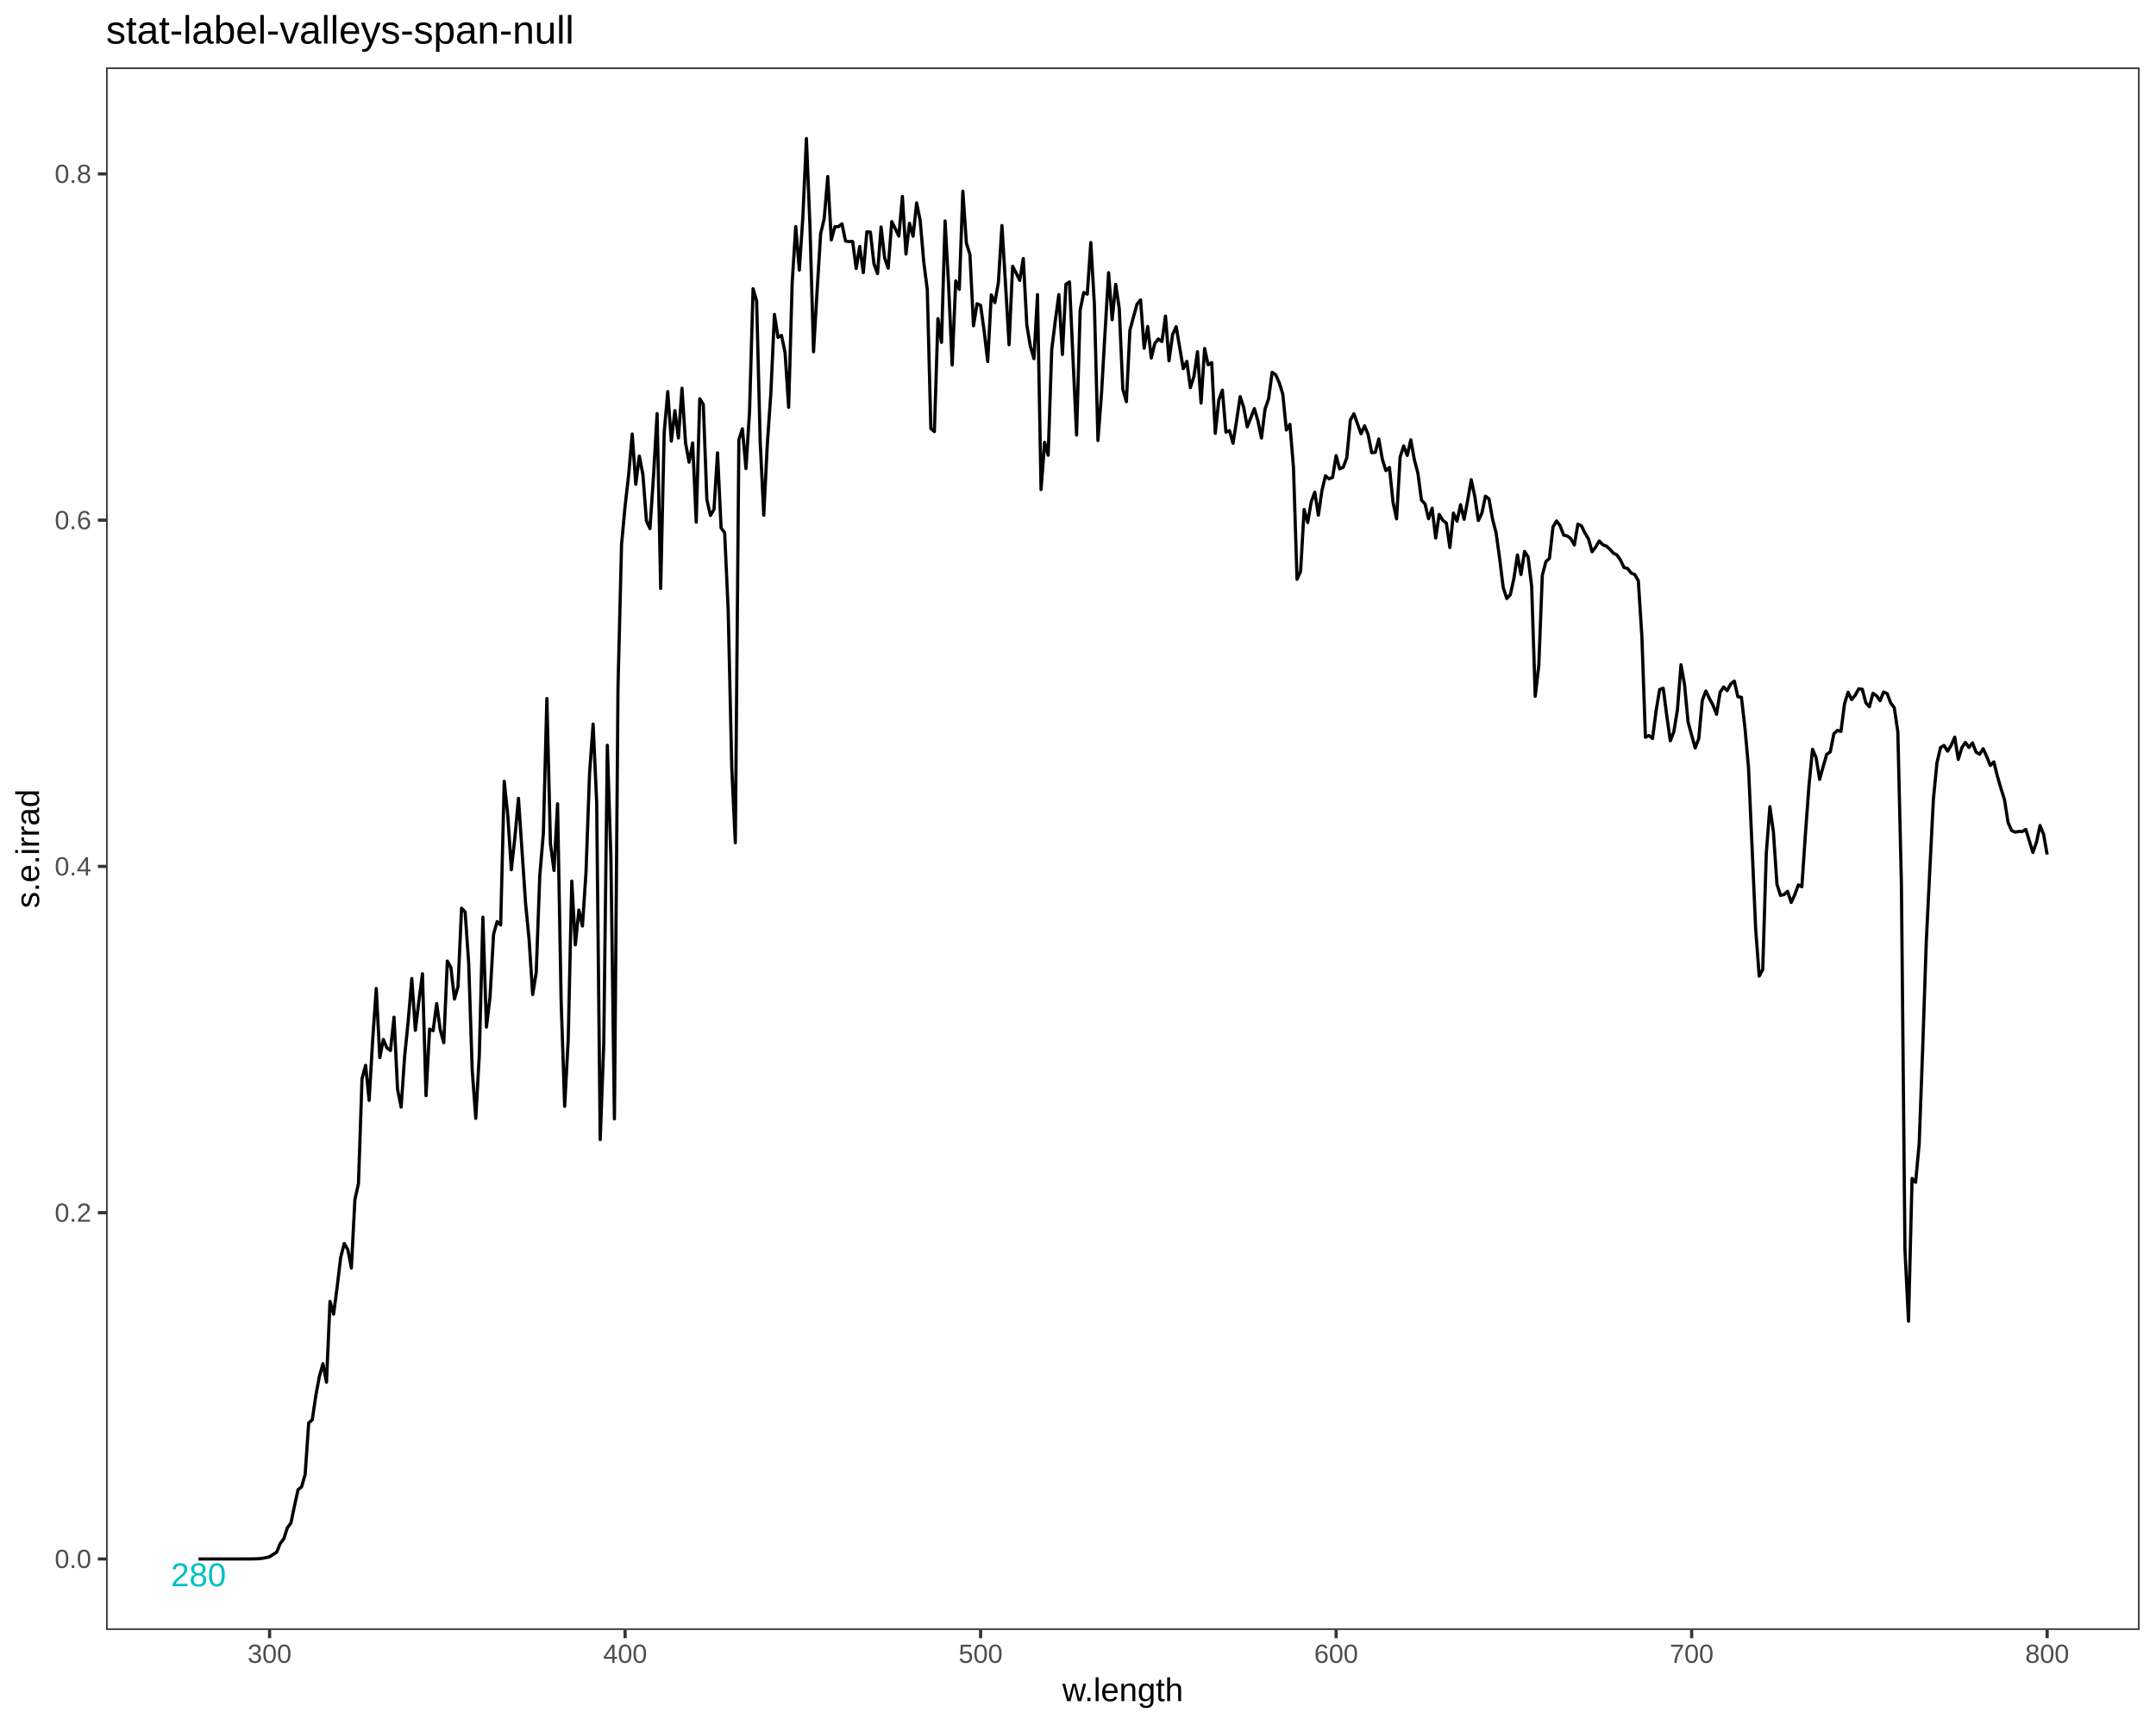
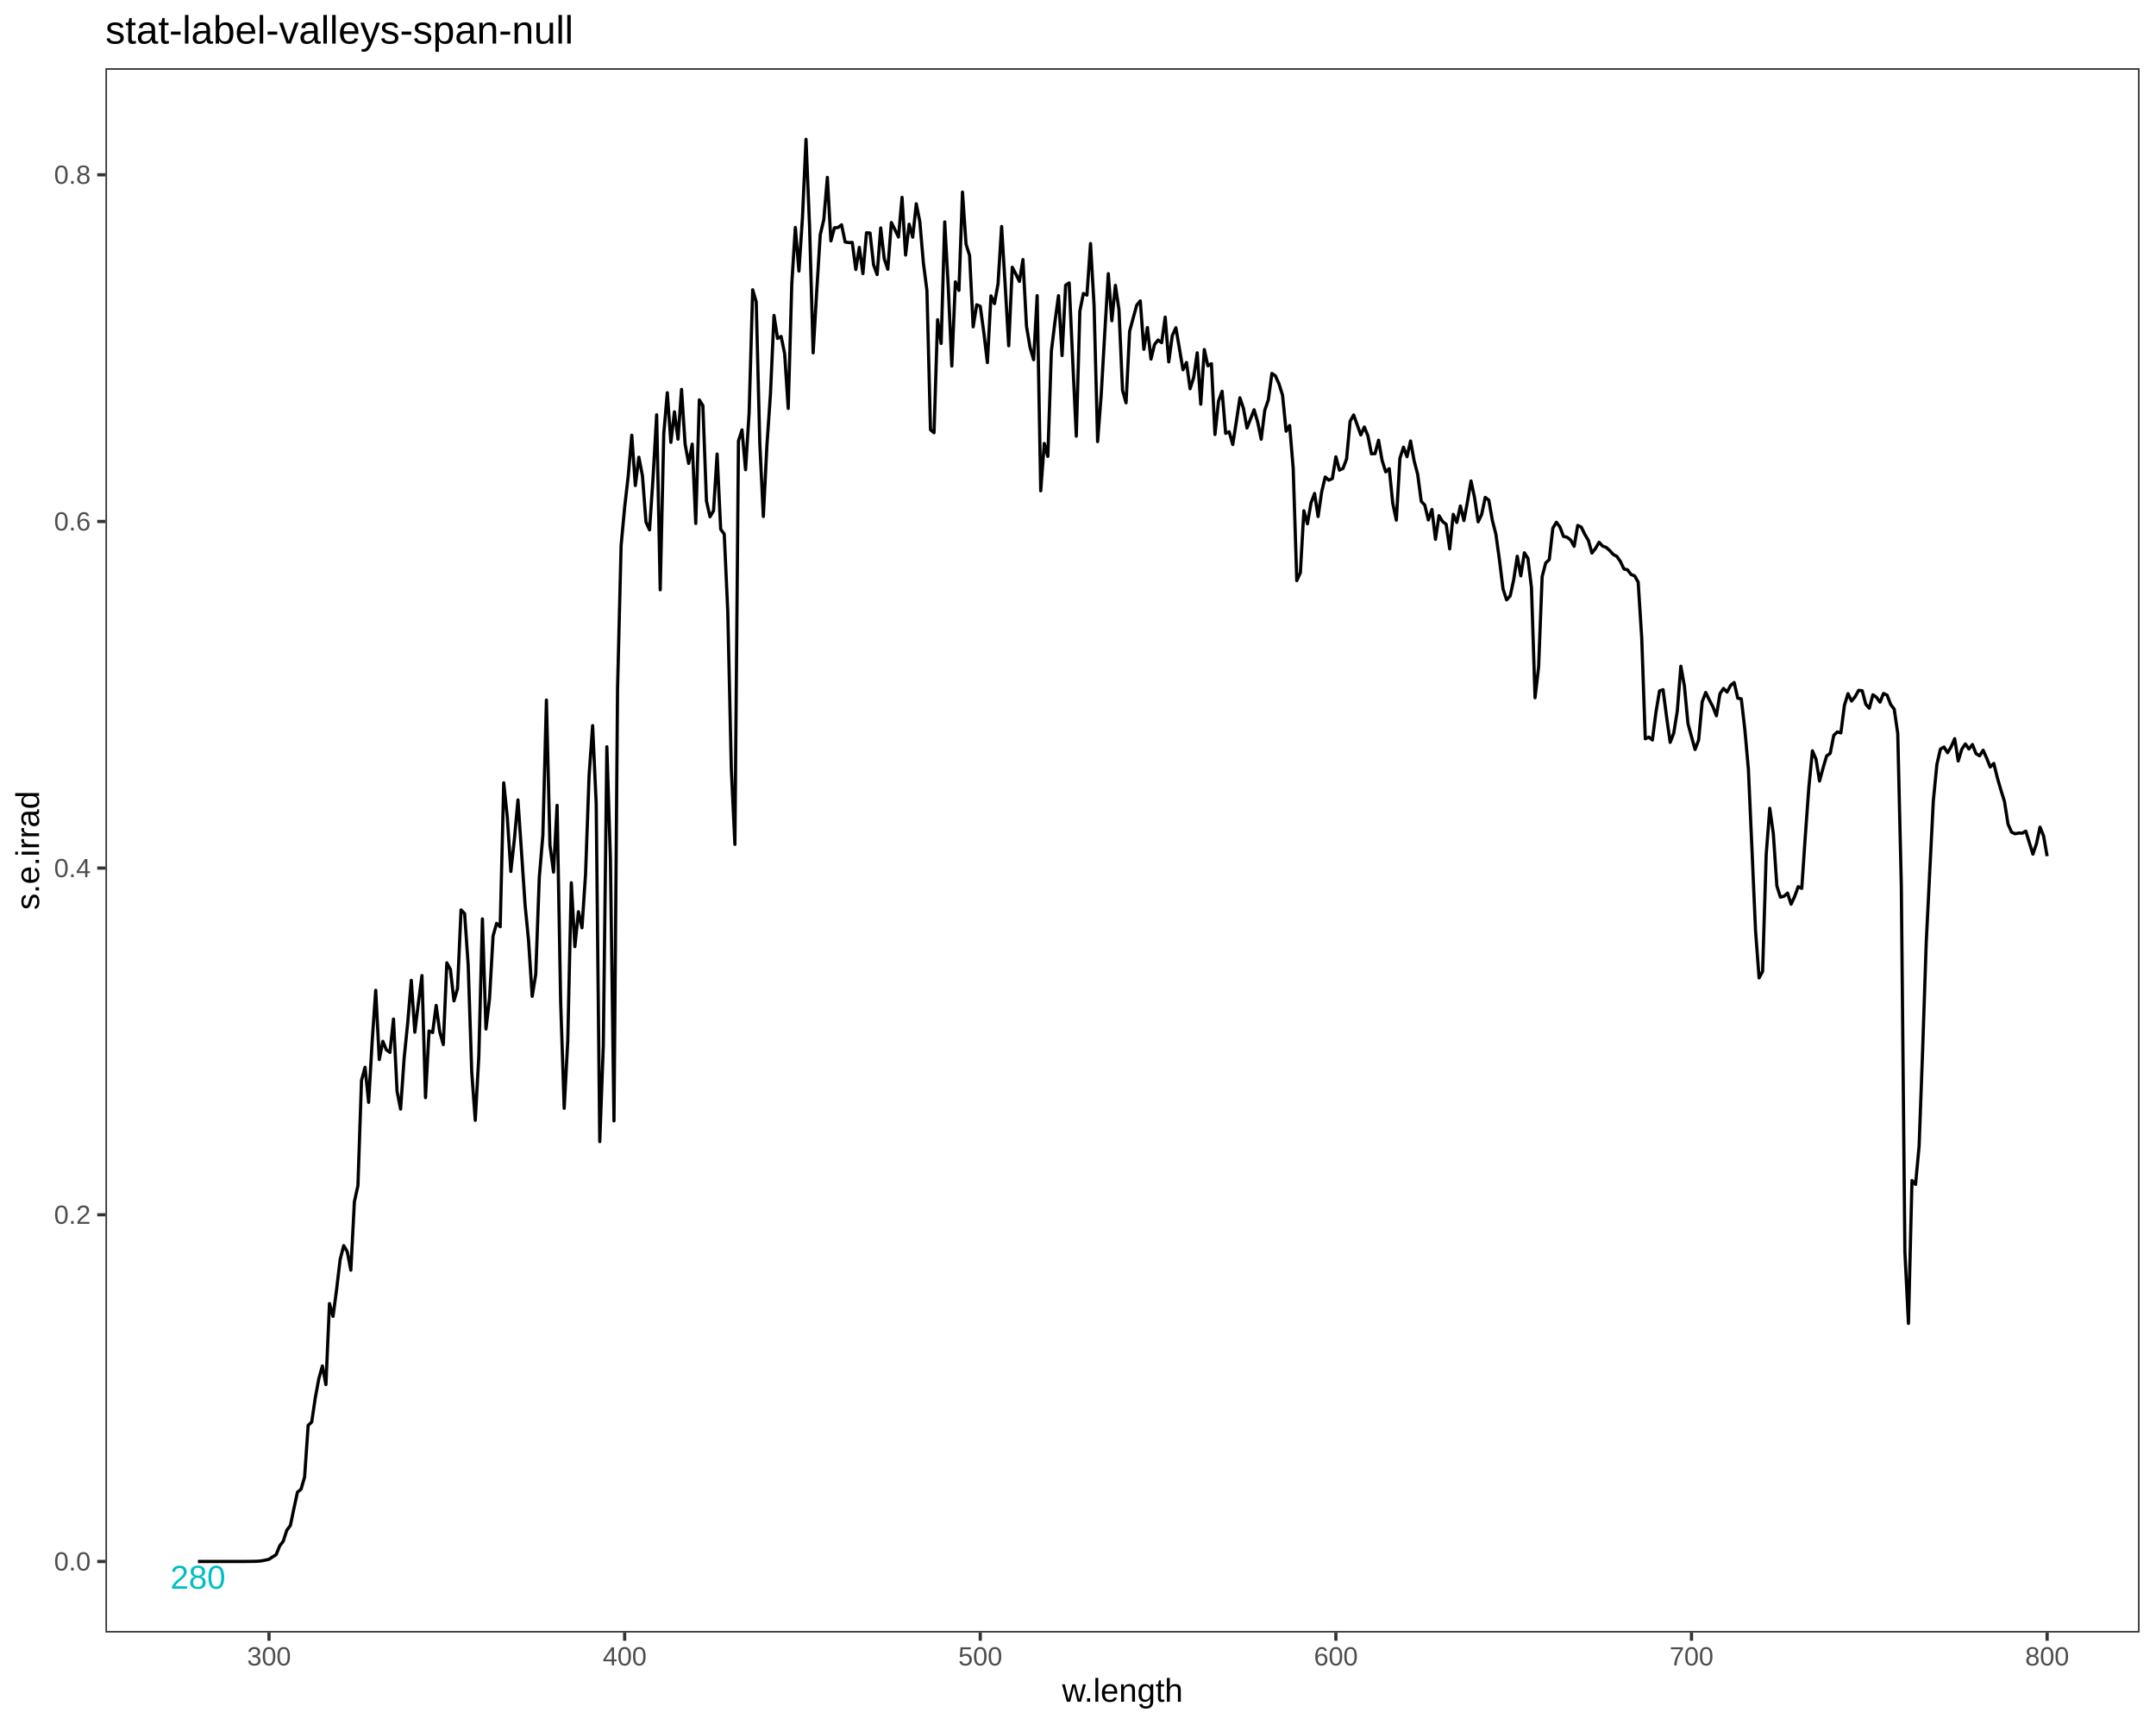
<svg xmlns="http://www.w3.org/2000/svg" viewBox="0 0 720.00 576.00">
  <defs>
    <style type="text/css">
    line, polyline, polygon, path, rect, circle {
      fill: none;
      stroke: #000000;
      stroke-linecap: round;
      stroke-linejoin: round;
      stroke-miterlimit: 10.00;
    }
  </style>
  </defs>
  <rect width="100%" height="100%" style="stroke: none; fill: #FFFFFF;" />
  <rect x="0.00" y="0.00" width="720.00" height="576.00" style="stroke-width: 1.07; stroke: #FFFFFF; fill: #FFFFFF;" />
  <defs>
-     <clipPath id="cpMzUuNDJ8NzE0LjUyfDU0NC4yN3wyMi41Mg==">
-       <rect x="35.42" y="22.52" width="679.10" height="521.75" />
+     <clipPath id="cpMzUuMjF8NzE0LjUyfDU0NS4xM3wyMi43Nw==">
+       <rect x="35.21" y="22.77" width="679.31" height="522.36" />
    </clipPath>
  </defs>
-   <rect x="35.42" y="22.52" width="679.10" height="521.75" style="stroke-width: 1.07; stroke: none; fill: #FFFFFF;" clip-path="url(#cpMzUuNDJ8NzE0LjUyfDU0NC4yN3wyMi41Mg==)" />
-   <polyline points="66.28,520.56 67.38,520.56 68.48,520.56 69.57,520.56 70.67,520.56 71.76,520.56 72.86,520.56 73.96,520.56 75.05,520.56 76.15,520.56 77.24,520.56 78.34,520.56 79.44,520.56 80.53,520.56 81.72,520.55 82.91,520.55 84.09,520.54 85.28,520.52 86.47,520.47 87.66,520.34 88.84,520.10 90.03,519.82 91.22,519.04 92.40,518.29 93.59,515.37 94.78,513.82 95.97,510.15 97.15,508.55 98.34,502.87 99.53,497.44 100.71,496.48 101.90,492.39 103.09,475.16 104.28,474.09 105.46,466.05 106.65,459.62 107.84,455.35 109.03,461.55 110.21,434.55 111.40,438.82 112.59,429.81 113.77,419.87 114.96,415.22 116.15,417.23 117.34,423.40 118.52,400.57 119.71,395.22 120.90,360.16 122.09,355.73 123.27,367.44 124.46,347.19 125.65,330.06 126.83,353.16 128.02,347.08 129.21,349.93 130.40,350.77 131.58,339.65 132.77,363.75 133.96,369.68 135.14,352.63 136.33,340.86 137.52,326.75 138.71,344.04 139.89,334.29 141.08,325.15 142.27,365.86 143.46,343.64 144.64,344.16 145.83,335.10 147.02,343.88 148.20,348.18 149.39,320.90 150.58,323.10 151.77,333.59 152.95,329.49 154.14,303.27 155.33,304.48 156.52,321.59 157.70,357.40 158.89,373.43 160.08,351.92 161.26,306.25 162.45,342.98 163.64,332.95 164.83,311.95 166.01,307.74 167.20,308.86 168.39,260.87 169.58,272.28 170.76,290.43 171.95,279.60 173.14,266.58 174.32,283.94 175.51,301.55 176.70,313.77 177.89,332.09 179.07,324.73 180.26,292.42 181.45,278.34 182.63,233.25 183.82,281.71 185.01,290.66 186.20,268.38 187.38,333.83 188.57,369.42 189.76,347.03 190.95,294.20 192.13,315.51 193.32,303.86 194.51,309.22 195.69,291.41 196.88,258.36 198.07,241.78 199.26,267.79 200.44,380.54 201.63,348.48 202.82,248.85 204.01,286.16 205.19,373.61 206.38,229.44 207.57,181.71 208.75,169.00 209.94,158.56 211.13,144.93 212.32,161.71 213.50,152.27 214.69,158.44 215.88,173.90 217.06,176.51 218.25,158.88 219.44,138.11 220.63,196.50 221.81,144.37 223.00,130.76 224.19,147.31 225.38,137.12 226.56,146.25 227.75,129.65 228.94,147.88 230.12,154.34 231.31,147.90 232.50,174.36 233.69,133.15 234.87,135.05 236.06,166.86 237.25,172.13 238.44,170.11 239.62,151.21 240.81,176.31 242.00,177.87 243.18,203.76 244.37,256.34 245.56,281.40 246.75,146.83 247.93,143.17 249.12,156.44 250.31,137.45 251.49,96.42 252.68,100.46 253.87,147.49 255.06,172.04 256.24,148.46 257.43,131.24 258.62,104.98 259.81,112.66 260.99,111.98 262.18,117.79 263.37,136.00 264.55,94.38 265.74,75.64 266.93,90.19 268.12,72.43 269.30,46.24 270.49,75.43 271.68,117.46 272.87,97.17 274.05,78.08 275.24,73.03 276.43,58.94 277.61,80.13 278.80,75.74 279.99,75.67 281.18,74.76 282.36,80.48 283.55,80.69 284.74,80.63 285.93,89.66 287.11,82.28 288.30,91.03 289.49,77.42 290.67,77.50 291.86,88.10 293.05,91.36 294.24,75.79 295.42,86.11 296.61,89.58 297.80,73.99 298.98,76.35 300.17,78.84 301.36,65.60 302.55,84.84 303.73,74.55 304.92,78.88 306.11,67.74 307.30,73.65 308.48,87.40 309.67,96.69 310.86,143.11 312.04,144.11 313.23,106.40 314.42,114.32 315.61,73.79 316.79,95.29 317.98,121.86 319.17,93.79 320.36,96.63 321.54,63.86 322.73,81.18 323.92,85.02 325.10,108.79 326.29,101.42 327.48,101.95 328.67,110.67 329.85,120.72 331.04,98.46 332.23,101.04 333.41,94.38 334.60,75.31 335.79,94.86 336.98,115.11 338.16,88.91 339.35,91.17 340.54,93.62 341.73,86.34 342.91,108.59 344.10,115.65 345.29,119.75 346.47,98.38 347.66,163.48 348.85,147.70 350.04,152.01 351.22,116.85 352.41,107.16 353.60,98.38 354.79,118.36 355.97,94.90 357.16,94.14 358.35,120.18 359.53,145.24 360.72,103.52 361.91,97.67 363.10,98.21 364.28,81.00 365.47,101.64 366.66,147.07 367.84,131.64 369.03,110.98 370.22,91.06 371.41,106.76 372.59,94.95 373.78,103.06 374.97,129.97 376.16,134.13 377.34,110.25 378.53,105.83 379.72,101.54 380.90,100.13 382.09,116.28 383.28,109.00 384.47,119.55 385.65,114.67 386.84,113.19 388.03,114.06 389.22,105.54 390.40,120.46 391.59,111.71 392.78,109.08 393.96,116.01 395.15,123.10 396.34,120.68 397.53,129.44 398.71,125.71 399.90,117.45 401.09,134.58 402.28,116.36 403.46,121.80 404.65,121.06 405.84,144.69 407.02,133.56 408.21,130.28 409.40,144.32 410.59,143.78 411.77,148.04 412.96,140.44 414.15,132.45 415.33,135.96 416.52,142.53 417.71,139.48 418.90,136.44 420.08,140.53 421.27,146.27 422.46,136.62 423.65,133.15 424.83,124.33 426.02,125.13 427.21,127.80 428.39,131.60 429.58,143.59 430.77,141.69 431.96,156.08 433.14,193.42 434.33,190.79 435.52,170.13 436.71,174.48 437.89,167.53 439.08,164.35 440.27,172.05 441.45,163.86 442.64,158.87 443.83,159.91 445.02,159.39 446.20,152.14 447.39,156.59 448.58,156.01 449.76,152.86 450.95,140.27 452.14,138.17 453.33,141.49 454.51,144.83 455.70,142.19 456.89,145.11 458.08,151.14 459.26,151.07 460.45,146.61 461.64,153.36 462.82,157.14 464.01,156.09 465.20,167.69 466.39,173.26 467.57,152.65 468.76,148.91 469.95,152.09 471.14,146.86 472.32,153.47 473.51,158.01 474.70,166.98 475.88,168.24 477.07,173.21 478.26,169.69 479.45,179.66 480.63,171.77 481.82,173.71 483.01,174.64 484.19,182.84 485.38,171.32 486.57,174.03 487.76,168.53 488.94,173.40 490.13,167.11 491.32,160.19 492.51,165.78 493.69,173.82 494.88,171.33 496.07,165.66 497.25,166.59 498.44,173.34 499.63,177.98 500.82,186.56 502.00,196.19 503.19,199.85 504.38,198.56 505.57,193.14 506.75,185.30 507.94,191.83 509.13,184.14 510.31,185.99 511.50,195.79 512.69,232.49 513.88,222.25 515.06,192.10 516.25,187.55 517.44,186.41 518.63,175.95 519.81,173.96 521.00,175.54 522.19,178.69 523.37,178.96 524.56,179.84 525.75,181.98 526.94,175.01 528.12,175.58 529.31,178.00 530.50,180.00 531.68,184.23 532.87,182.70 534.06,180.63 535.25,181.92 536.43,182.34 537.62,183.40 538.81,184.72 540.00,185.34 541.18,187.04 542.37,189.52 543.56,189.84 544.74,191.37 545.93,191.85 547.12,193.91 548.31,212.55 549.49,246.18 550.68,245.61 551.87,246.59 553.06,237.33 554.24,230.23 555.43,229.81 556.62,238.96 557.80,247.37 558.99,244.32 560.18,236.97 561.37,221.97 562.55,228.57 563.74,241.11 564.93,245.49 566.11,249.75 567.30,246.63 568.49,233.83 569.68,230.73 570.86,233.22 572.05,235.46 573.24,238.49 574.43,231.16 575.61,229.39 576.80,230.60 577.99,228.36 579.17,227.41 580.36,232.64 581.55,232.85 582.74,243.16 583.92,256.36 585.11,282.99 586.30,310.06 587.49,325.93 588.67,323.73 589.86,284.89 591.05,269.35 592.23,277.75 593.42,295.27 594.61,298.99 595.80,298.70 596.98,297.64 598.17,301.34 599.36,298.80 600.55,295.50 601.73,296.08 602.92,278.57 604.11,262.35 605.29,250.20 606.48,252.94 607.67,260.25 608.86,255.91 610.04,251.89 611.23,251.04 612.42,245.02 613.60,243.89 614.79,244.22 615.98,235.00 617.17,231.14 618.35,233.59 619.54,232.16 620.73,230.01 621.92,230.16 623.10,234.67 624.29,235.99 625.48,231.49 626.66,232.31 627.85,233.96 629.04,231.06 630.23,231.62 631.41,234.74 632.60,236.30 633.79,244.41 634.98,295.31 636.16,417.28 637.35,441.17 638.54,393.50 639.72,394.80 640.91,382.00 642.10,349.66 643.29,314.34 644.47,290.35 645.66,266.87 646.85,254.70 648.03,249.62 649.22,248.92 650.41,250.81 651.60,248.87 652.78,246.14 653.97,253.57 655.16,249.68 656.35,247.89 657.53,249.58 658.72,248.08 659.91,251.13 661.09,251.85 662.28,250.00 663.47,252.62 664.66,255.59 665.84,254.40 667.03,259.18 668.22,263.26 669.41,267.05 670.59,274.62 671.78,277.33 672.97,277.86 674.15,277.62 675.34,277.66 676.53,276.98 677.72,280.82 678.90,284.65 680.09,281.15 681.28,275.65 682.46,278.57 683.65,285.32 " style="stroke-width: 1.07; stroke-linecap: butt;" clip-path="url(#cpMzUuNDJ8NzE0LjUyfDU0NC4yN3wyMi41Mg==)" />
-   <g clip-path="url(#cpMzUuNDJ8NzE0LjUyfDU0NC4yN3wyMi41Mg==)">
-     <text x="57.07" y="529.67" style="font-size: 11.04px; fill: #00BFC4; font-family: Liberation Sans;" textLength="18.42px" lengthAdjust="spacingAndGlyphs">280</text>
+   <rect x="35.21" y="22.77" width="679.31" height="522.36" style="stroke-width: 1.07; stroke: none; fill: #FFFFFF;" clip-path="url(#cpMzUuMjF8NzE0LjUyfDU0NS4xM3wyMi43Nw==)" />
+   <polyline points="66.09,521.39 67.19,521.39 68.28,521.39 69.38,521.39 70.48,521.39 71.57,521.39 72.67,521.39 73.76,521.39 74.86,521.39 75.96,521.39 77.05,521.39 78.15,521.39 79.25,521.39 80.34,521.39 81.53,521.39 82.72,521.38 83.90,521.37 85.09,521.35 86.28,521.30 87.47,521.17 88.66,520.93 89.84,520.66 91.03,519.87 92.22,519.12 93.41,516.19 94.59,514.64 95.78,510.97 96.97,509.37 98.16,503.68 99.34,498.25 100.53,497.29 101.72,493.19 102.91,475.94 104.09,474.87 105.28,466.81 106.47,460.38 107.66,456.11 108.84,462.32 110.03,435.28 111.22,439.55 112.41,430.54 113.59,420.58 114.78,415.93 115.97,417.95 117.16,424.12 118.35,401.26 119.53,395.90 120.72,360.81 121.91,356.37 123.10,368.09 124.28,347.82 125.47,330.67 126.66,353.80 127.85,347.71 129.03,350.56 130.22,351.40 131.41,340.27 132.60,364.40 133.78,370.34 134.97,353.27 136.16,341.48 137.35,327.36 138.53,344.67 139.72,334.91 140.91,325.75 142.10,366.51 143.28,344.26 144.47,344.78 145.66,335.72 146.85,344.51 148.04,348.81 149.22,321.50 150.41,323.70 151.60,334.20 152.79,330.10 153.97,303.84 155.16,305.06 156.35,322.19 157.54,358.04 158.72,374.09 159.91,352.56 161.10,306.83 162.29,343.60 163.47,333.56 164.66,312.54 165.85,308.32 167.04,309.45 168.22,261.40 169.41,272.82 170.60,290.99 171.79,280.15 172.97,267.11 174.16,284.50 175.35,302.12 176.54,314.36 177.73,332.70 178.91,325.33 180.10,292.98 181.29,278.89 182.48,233.75 183.66,282.26 184.85,291.22 186.04,268.91 187.23,334.44 188.41,370.07 189.60,347.66 190.79,294.77 191.98,316.10 193.16,304.43 194.35,309.81 195.54,291.98 196.73,258.89 197.91,242.29 199.10,268.32 200.29,381.20 201.48,349.11 202.66,249.36 203.85,286.72 205.04,374.27 206.23,229.93 207.42,182.15 208.60,169.42 209.79,158.97 210.98,145.33 212.17,162.12 213.35,152.67 214.54,158.85 215.73,174.32 216.92,176.94 218.10,159.29 219.29,138.50 220.48,196.95 221.67,144.76 222.85,131.14 224.04,147.70 225.23,137.51 226.42,146.65 227.60,130.02 228.79,148.27 229.98,154.74 231.17,148.30 232.35,174.79 233.54,133.53 234.73,135.43 235.92,167.28 237.11,172.56 238.29,170.53 239.48,151.61 240.67,176.74 241.86,178.30 243.04,204.22 244.23,256.86 245.42,281.95 246.61,147.23 247.79,143.56 248.98,156.85 250.17,137.83 251.36,96.76 252.54,100.80 253.73,147.88 254.92,172.47 256.11,148.85 257.29,131.62 258.48,105.32 259.67,113.02 260.86,112.34 262.04,118.15 263.23,136.38 264.42,94.72 265.61,75.95 266.80,90.52 267.98,72.74 269.17,46.52 270.36,75.74 271.55,117.82 272.73,97.51 273.92,78.40 275.11,73.33 276.30,59.23 277.48,80.45 278.67,76.06 279.86,75.98 281.05,75.07 282.23,80.80 283.42,81.01 284.61,80.95 285.80,89.98 286.98,82.60 288.17,91.36 289.36,77.73 290.55,77.82 291.73,88.43 292.92,91.69 294.11,76.11 295.30,86.43 296.49,89.91 297.67,74.30 298.86,76.67 300.05,79.16 301.24,65.90 302.42,85.16 303.61,74.86 304.80,79.20 305.99,68.04 307.17,73.96 308.36,87.72 309.55,97.02 310.74,143.50 311.92,144.50 313.11,106.75 314.30,114.68 315.49,74.10 316.67,95.63 317.86,122.22 319.05,94.12 320.24,96.96 321.42,64.15 322.61,81.50 323.80,85.34 324.99,109.14 326.18,101.76 327.36,102.29 328.55,111.03 329.74,121.08 330.93,98.80 332.11,101.38 333.30,94.72 334.49,75.62 335.68,95.19 336.86,115.47 338.05,89.23 339.24,91.50 340.43,93.96 341.61,86.67 342.80,108.94 343.99,116.00 345.18,120.11 346.36,98.72 347.55,163.89 348.74,148.09 349.93,152.41 351.11,117.21 352.30,107.51 353.49,98.72 354.68,118.72 355.87,95.23 357.05,94.47 358.24,120.54 359.43,145.64 360.62,103.87 361.80,98.00 362.99,98.55 364.18,81.32 365.37,101.98 366.55,147.46 367.74,132.02 368.93,111.33 370.12,91.39 371.30,107.11 372.49,95.28 373.68,103.40 374.87,130.34 376.05,134.51 377.24,110.60 378.43,106.18 379.62,101.89 380.80,100.47 381.99,116.64 383.18,109.35 384.37,119.91 385.56,115.03 386.74,113.54 387.93,114.42 389.12,105.89 390.31,120.83 391.49,112.06 392.68,109.43 393.87,116.37 395.06,123.47 396.24,121.05 397.43,129.81 398.62,126.08 399.81,117.81 400.99,134.96 402.18,116.72 403.37,122.16 404.56,121.43 405.74,145.08 406.93,133.94 408.12,130.65 409.31,144.71 410.49,144.17 411.68,148.44 412.87,140.83 414.06,132.83 415.25,136.34 416.43,142.92 417.62,139.86 418.81,136.83 420.00,140.92 421.18,146.66 422.37,137.00 423.56,133.53 424.75,124.70 425.93,125.50 427.12,128.17 428.31,131.98 429.50,143.99 430.68,142.08 431.87,156.48 433.06,193.87 434.25,191.23 435.43,170.55 436.62,174.91 437.81,167.95 439.00,164.77 440.18,172.48 441.37,164.27 442.56,159.28 443.75,160.33 444.94,159.80 446.12,152.54 447.31,156.99 448.50,156.41 449.69,153.26 450.87,140.65 452.06,138.56 453.25,141.88 454.44,145.23 455.62,142.58 456.81,145.50 458.00,151.54 459.19,151.47 460.37,147.00 461.56,153.76 462.75,157.55 463.94,156.49 465.12,168.11 466.31,173.69 467.50,153.05 468.69,149.31 469.87,152.50 471.06,147.25 472.25,153.87 473.44,158.42 474.63,167.40 475.81,168.66 477.00,173.63 478.19,170.11 479.38,180.09 480.56,172.20 481.75,174.13 482.94,175.07 484.13,183.28 485.31,171.74 486.50,174.46 487.69,168.95 488.88,173.82 490.06,167.52 491.25,160.60 492.44,166.20 493.63,174.25 494.81,171.75 496.00,166.08 497.19,167.01 498.38,173.77 499.56,178.41 500.75,187.00 501.94,196.64 503.13,200.31 504.32,199.01 505.50,193.59 506.69,185.74 507.88,192.28 509.07,184.58 510.25,186.44 511.44,196.24 512.63,232.98 513.82,222.73 515.00,192.54 516.19,187.99 517.38,186.85 518.57,176.38 519.75,174.38 520.94,175.97 522.13,179.12 523.32,179.39 524.50,180.27 525.69,182.42 526.88,175.44 528.07,176.01 529.25,178.43 530.44,180.44 531.63,184.67 532.82,183.14 534.01,181.07 535.19,182.35 536.38,182.77 537.57,183.83 538.76,185.15 539.94,185.78 541.13,187.48 542.32,189.97 543.51,190.28 544.69,191.82 545.88,192.29 547.07,194.36 548.26,213.02 549.44,246.69 550.63,246.13 551.82,247.10 553.01,237.83 554.19,230.72 555.38,230.30 556.57,239.47 557.76,247.88 558.94,244.83 560.13,237.47 561.32,222.46 562.51,229.06 563.70,241.61 564.88,246.00 566.07,250.27 567.26,247.14 568.45,234.33 569.63,231.22 570.82,233.71 572.01,235.96 573.20,239.00 574.38,231.65 575.57,229.88 576.76,231.09 577.95,228.85 579.13,227.90 580.32,233.13 581.51,233.35 582.70,243.67 583.88,256.88 585.07,283.54 586.26,310.65 587.45,326.54 588.63,324.33 589.82,285.44 591.01,269.89 592.20,278.30 593.39,295.84 594.57,299.56 595.76,299.28 596.95,298.21 598.14,301.91 599.32,299.37 600.51,296.07 601.70,296.65 602.89,279.12 604.07,262.88 605.26,250.71 606.45,253.46 607.64,260.78 608.82,256.43 610.01,252.41 611.20,251.56 612.39,245.53 613.57,244.40 614.76,244.73 615.95,235.50 617.14,231.63 618.32,234.09 619.51,232.65 620.70,230.51 621.89,230.65 623.08,235.17 624.26,236.49 625.45,231.99 626.64,232.81 627.83,234.46 629.01,231.55 630.20,232.11 631.39,235.23 632.58,236.80 633.76,244.92 634.95,295.87 636.14,417.99 637.33,441.91 638.51,394.18 639.70,395.49 640.89,382.67 642.08,350.29 643.26,314.93 644.45,290.92 645.64,267.40 646.83,255.22 648.01,250.13 649.20,249.43 650.39,251.33 651.58,249.39 652.77,246.65 653.95,254.09 655.14,250.20 656.33,248.41 657.52,250.10 658.70,248.60 659.89,251.65 661.08,252.37 662.27,250.51 663.45,253.14 664.64,256.11 665.83,254.92 667.02,259.70 668.20,263.79 669.39,267.58 670.58,275.16 671.77,277.87 672.95,278.41 674.14,278.17 675.33,278.21 676.52,277.53 677.70,281.37 678.89,285.21 680.08,281.70 681.27,276.20 682.46,279.12 683.64,285.88 " style="stroke-width: 1.07; stroke-linecap: butt;" clip-path="url(#cpMzUuMjF8NzE0LjUyfDU0NS4xM3wyMi43Nw==)" />
+   <g clip-path="url(#cpMzUuMjF8NzE0LjUyfDU0NS4xM3wyMi43Nw==)">
+     <text x="56.88" y="530.50" style="font-size: 11.04px; fill: #00BFC4; font-family: Liberation Sans;" textLength="18.42px" lengthAdjust="spacingAndGlyphs">280</text>
  </g>
-   <rect x="35.42" y="22.52" width="679.10" height="521.75" style="stroke-width: 1.07; stroke: #333333;" clip-path="url(#cpMzUuNDJ8NzE0LjUyfDU0NC4yN3wyMi41Mg==)" />
+   <rect x="35.21" y="22.77" width="679.31" height="522.36" style="stroke-width: 1.07; stroke: #333333;" clip-path="url(#cpMzUuMjF8NzE0LjUyfDU0NS4xM3wyMi43Nw==)" />
  <defs>
    <clipPath id="cpMC4wMHw3MjAuMDB8NTc2LjAwfDAuMDA=">
      <rect x="0.00" y="0.00" width="720.00" height="576.00" />
    </clipPath>
  </defs>
  <g clip-path="url(#cpMC4wMHw3MjAuMDB8NTc2LjAwfDAuMDA=)">
-     <text x="18.27" y="523.58" style="font-size: 8.80px; fill: #4D4D4D; font-family: Liberation Sans;" textLength="12.22px" lengthAdjust="spacingAndGlyphs">0.0</text>
+     <text x="18.06" y="524.41" style="font-size: 8.80px; fill: #4D4D4D; font-family: Liberation Sans;" textLength="12.22px" lengthAdjust="spacingAndGlyphs">0.0</text>
  </g>
  <g clip-path="url(#cpMC4wMHw3MjAuMDB8NTc2LjAwfDAuMDA=)">
-     <text x="18.27" y="407.96" style="font-size: 8.80px; fill: #4D4D4D; font-family: Liberation Sans;" textLength="12.22px" lengthAdjust="spacingAndGlyphs">0.2</text>
+     <text x="18.06" y="408.65" style="font-size: 8.80px; fill: #4D4D4D; font-family: Liberation Sans;" textLength="12.22px" lengthAdjust="spacingAndGlyphs">0.2</text>
  </g>
  <g clip-path="url(#cpMC4wMHw3MjAuMDB8NTc2LjAwfDAuMDA=)">
-     <text x="18.27" y="292.33" style="font-size: 8.80px; fill: #4D4D4D; font-family: Liberation Sans;" textLength="12.22px" lengthAdjust="spacingAndGlyphs">0.4</text>
+     <text x="18.06" y="292.90" style="font-size: 8.80px; fill: #4D4D4D; font-family: Liberation Sans;" textLength="12.22px" lengthAdjust="spacingAndGlyphs">0.4</text>
  </g>
  <g clip-path="url(#cpMC4wMHw3MjAuMDB8NTc2LjAwfDAuMDA=)">
-     <text x="18.27" y="176.71" style="font-size: 8.80px; fill: #4D4D4D; font-family: Liberation Sans;" textLength="12.22px" lengthAdjust="spacingAndGlyphs">0.6</text>
+     <text x="18.06" y="177.14" style="font-size: 8.80px; fill: #4D4D4D; font-family: Liberation Sans;" textLength="12.22px" lengthAdjust="spacingAndGlyphs">0.6</text>
  </g>
  <g clip-path="url(#cpMC4wMHw3MjAuMDB8NTc2LjAwfDAuMDA=)">
-     <text x="18.27" y="61.09" style="font-size: 8.80px; fill: #4D4D4D; font-family: Liberation Sans;" textLength="12.22px" lengthAdjust="spacingAndGlyphs">0.8</text>
+     <text x="18.06" y="61.38" style="font-size: 8.80px; fill: #4D4D4D; font-family: Liberation Sans;" textLength="12.22px" lengthAdjust="spacingAndGlyphs">0.8</text>
  </g>
-   <polyline points="32.68,520.56 35.42,520.56 " style="stroke-width: 1.07; stroke: #333333; stroke-linecap: butt;" clip-path="url(#cpMC4wMHw3MjAuMDB8NTc2LjAwfDAuMDA=)" />
-   <polyline points="32.68,404.93 35.42,404.93 " style="stroke-width: 1.07; stroke: #333333; stroke-linecap: butt;" clip-path="url(#cpMC4wMHw3MjAuMDB8NTc2LjAwfDAuMDA=)" />
-   <polyline points="32.68,289.31 35.42,289.31 " style="stroke-width: 1.07; stroke: #333333; stroke-linecap: butt;" clip-path="url(#cpMC4wMHw3MjAuMDB8NTc2LjAwfDAuMDA=)" />
-   <polyline points="32.68,173.69 35.42,173.69 " style="stroke-width: 1.07; stroke: #333333; stroke-linecap: butt;" clip-path="url(#cpMC4wMHw3MjAuMDB8NTc2LjAwfDAuMDA=)" />
-   <polyline points="32.68,58.07 35.42,58.07 " style="stroke-width: 1.07; stroke: #333333; stroke-linecap: butt;" clip-path="url(#cpMC4wMHw3MjAuMDB8NTc2LjAwfDAuMDA=)" />
-   <polyline points="90.03,547.01 90.03,544.27 " style="stroke-width: 1.07; stroke: #333333; stroke-linecap: butt;" clip-path="url(#cpMC4wMHw3MjAuMDB8NTc2LjAwfDAuMDA=)" />
-   <polyline points="208.75,547.01 208.75,544.27 " style="stroke-width: 1.07; stroke: #333333; stroke-linecap: butt;" clip-path="url(#cpMC4wMHw3MjAuMDB8NTc2LjAwfDAuMDA=)" />
-   <polyline points="327.48,547.01 327.48,544.27 " style="stroke-width: 1.07; stroke: #333333; stroke-linecap: butt;" clip-path="url(#cpMC4wMHw3MjAuMDB8NTc2LjAwfDAuMDA=)" />
-   <polyline points="446.20,547.01 446.20,544.27 " style="stroke-width: 1.07; stroke: #333333; stroke-linecap: butt;" clip-path="url(#cpMC4wMHw3MjAuMDB8NTc2LjAwfDAuMDA=)" />
-   <polyline points="564.93,547.01 564.93,544.27 " style="stroke-width: 1.07; stroke: #333333; stroke-linecap: butt;" clip-path="url(#cpMC4wMHw3MjAuMDB8NTc2LjAwfDAuMDA=)" />
-   <polyline points="683.65,547.01 683.65,544.27 " style="stroke-width: 1.07; stroke: #333333; stroke-linecap: butt;" clip-path="url(#cpMC4wMHw3MjAuMDB8NTc2LjAwfDAuMDA=)" />
+   <polyline points="32.47,521.39 35.21,521.39 " style="stroke-width: 1.07; stroke: #333333; stroke-linecap: butt;" clip-path="url(#cpMC4wMHw3MjAuMDB8NTc2LjAwfDAuMDA=)" />
+   <polyline points="32.47,405.63 35.21,405.63 " style="stroke-width: 1.07; stroke: #333333; stroke-linecap: butt;" clip-path="url(#cpMC4wMHw3MjAuMDB8NTc2LjAwfDAuMDA=)" />
+   <polyline points="32.47,289.87 35.21,289.87 " style="stroke-width: 1.07; stroke: #333333; stroke-linecap: butt;" clip-path="url(#cpMC4wMHw3MjAuMDB8NTc2LjAwfDAuMDA=)" />
+   <polyline points="32.47,174.12 35.21,174.12 " style="stroke-width: 1.07; stroke: #333333; stroke-linecap: butt;" clip-path="url(#cpMC4wMHw3MjAuMDB8NTc2LjAwfDAuMDA=)" />
+   <polyline points="32.47,58.36 35.21,58.36 " style="stroke-width: 1.07; stroke: #333333; stroke-linecap: butt;" clip-path="url(#cpMC4wMHw3MjAuMDB8NTc2LjAwfDAuMDA=)" />
+   <polyline points="89.84,547.87 89.84,545.13 " style="stroke-width: 1.07; stroke: #333333; stroke-linecap: butt;" clip-path="url(#cpMC4wMHw3MjAuMDB8NTc2LjAwfDAuMDA=)" />
+   <polyline points="208.60,547.87 208.60,545.13 " style="stroke-width: 1.07; stroke: #333333; stroke-linecap: butt;" clip-path="url(#cpMC4wMHw3MjAuMDB8NTc2LjAwfDAuMDA=)" />
+   <polyline points="327.36,547.87 327.36,545.13 " style="stroke-width: 1.07; stroke: #333333; stroke-linecap: butt;" clip-path="url(#cpMC4wMHw3MjAuMDB8NTc2LjAwfDAuMDA=)" />
+   <polyline points="446.12,547.87 446.12,545.13 " style="stroke-width: 1.07; stroke: #333333; stroke-linecap: butt;" clip-path="url(#cpMC4wMHw3MjAuMDB8NTc2LjAwfDAuMDA=)" />
+   <polyline points="564.88,547.87 564.88,545.13 " style="stroke-width: 1.07; stroke: #333333; stroke-linecap: butt;" clip-path="url(#cpMC4wMHw3MjAuMDB8NTc2LjAwfDAuMDA=)" />
+   <polyline points="683.64,547.87 683.64,545.13 " style="stroke-width: 1.07; stroke: #333333; stroke-linecap: butt;" clip-path="url(#cpMC4wMHw3MjAuMDB8NTc2LjAwfDAuMDA=)" />
  <g clip-path="url(#cpMC4wMHw3MjAuMDB8NTc2LjAwfDAuMDA=)">
-     <text x="82.69" y="555.25" style="font-size: 8.80px; fill: #4D4D4D; font-family: Liberation Sans;" textLength="14.67px" lengthAdjust="spacingAndGlyphs">300</text>
+     <text x="82.51" y="556.11" style="font-size: 8.80px; fill: #4D4D4D; font-family: Liberation Sans;" textLength="14.67px" lengthAdjust="spacingAndGlyphs">300</text>
  </g>
  <g clip-path="url(#cpMC4wMHw3MjAuMDB8NTc2LjAwfDAuMDA=)">
-     <text x="201.42" y="555.25" style="font-size: 8.80px; fill: #4D4D4D; font-family: Liberation Sans;" textLength="14.67px" lengthAdjust="spacingAndGlyphs">400</text>
+     <text x="201.27" y="556.11" style="font-size: 8.80px; fill: #4D4D4D; font-family: Liberation Sans;" textLength="14.67px" lengthAdjust="spacingAndGlyphs">400</text>
  </g>
  <g clip-path="url(#cpMC4wMHw3MjAuMDB8NTc2LjAwfDAuMDA=)">
-     <text x="320.14" y="555.25" style="font-size: 8.80px; fill: #4D4D4D; font-family: Liberation Sans;" textLength="14.67px" lengthAdjust="spacingAndGlyphs">500</text>
+     <text x="320.03" y="556.11" style="font-size: 8.80px; fill: #4D4D4D; font-family: Liberation Sans;" textLength="14.67px" lengthAdjust="spacingAndGlyphs">500</text>
  </g>
  <g clip-path="url(#cpMC4wMHw3MjAuMDB8NTc2LjAwfDAuMDA=)">
-     <text x="438.87" y="555.25" style="font-size: 8.80px; fill: #4D4D4D; font-family: Liberation Sans;" textLength="14.67px" lengthAdjust="spacingAndGlyphs">600</text>
+     <text x="438.79" y="556.11" style="font-size: 8.80px; fill: #4D4D4D; font-family: Liberation Sans;" textLength="14.67px" lengthAdjust="spacingAndGlyphs">600</text>
  </g>
  <g clip-path="url(#cpMC4wMHw3MjAuMDB8NTc2LjAwfDAuMDA=)">
-     <text x="557.59" y="555.25" style="font-size: 8.80px; fill: #4D4D4D; font-family: Liberation Sans;" textLength="14.67px" lengthAdjust="spacingAndGlyphs">700</text>
+     <text x="557.55" y="556.11" style="font-size: 8.80px; fill: #4D4D4D; font-family: Liberation Sans;" textLength="14.67px" lengthAdjust="spacingAndGlyphs">700</text>
  </g>
  <g clip-path="url(#cpMC4wMHw3MjAuMDB8NTc2LjAwfDAuMDA=)">
-     <text x="676.32" y="555.25" style="font-size: 8.80px; fill: #4D4D4D; font-family: Liberation Sans;" textLength="14.67px" lengthAdjust="spacingAndGlyphs">800</text>
+     <text x="676.31" y="556.11" style="font-size: 8.80px; fill: #4D4D4D; font-family: Liberation Sans;" textLength="14.67px" lengthAdjust="spacingAndGlyphs">800</text>
  </g>
  <g clip-path="url(#cpMC4wMHw3MjAuMDB8NTc2LjAwfDAuMDA=)">
-     <text x="354.77" y="568.04" style="font-size: 11.00px; font-family: Liberation Sans;" textLength="40.39px" lengthAdjust="spacingAndGlyphs">w.length</text>
+     <text x="354.67" y="568.24" style="font-size: 11.00px; font-family: Liberation Sans;" textLength="40.39px" lengthAdjust="spacingAndGlyphs">w.length</text>
  </g>
  <g clip-path="url(#cpMC4wMHw3MjAuMDB8NTc2LjAwfDAuMDA=)">
-     <text transform="translate(13.04,303.27) rotate(-90)" style="font-size: 11.00px; font-family: Liberation Sans;" textLength="39.75px" lengthAdjust="spacingAndGlyphs">s.e.irrad</text>
+     <text transform="translate(13.04,303.83) rotate(-90)" style="font-size: 11.00px; font-family: Liberation Sans;" textLength="39.75px" lengthAdjust="spacingAndGlyphs">s.e.irrad</text>
  </g>
  <g clip-path="url(#cpMC4wMHw3MjAuMDB8NTc2LjAwfDAuMDA=)">
-     <text x="35.42" y="14.56" style="font-size: 13.20px; font-family: Liberation Sans;" textLength="156.08px" lengthAdjust="spacingAndGlyphs">stat-label-valleys-span-null</text>
+     <text x="35.21" y="14.56" style="font-size: 13.20px; font-family: Liberation Sans;" textLength="156.08px" lengthAdjust="spacingAndGlyphs">stat-label-valleys-span-null</text>
  </g>
</svg>
